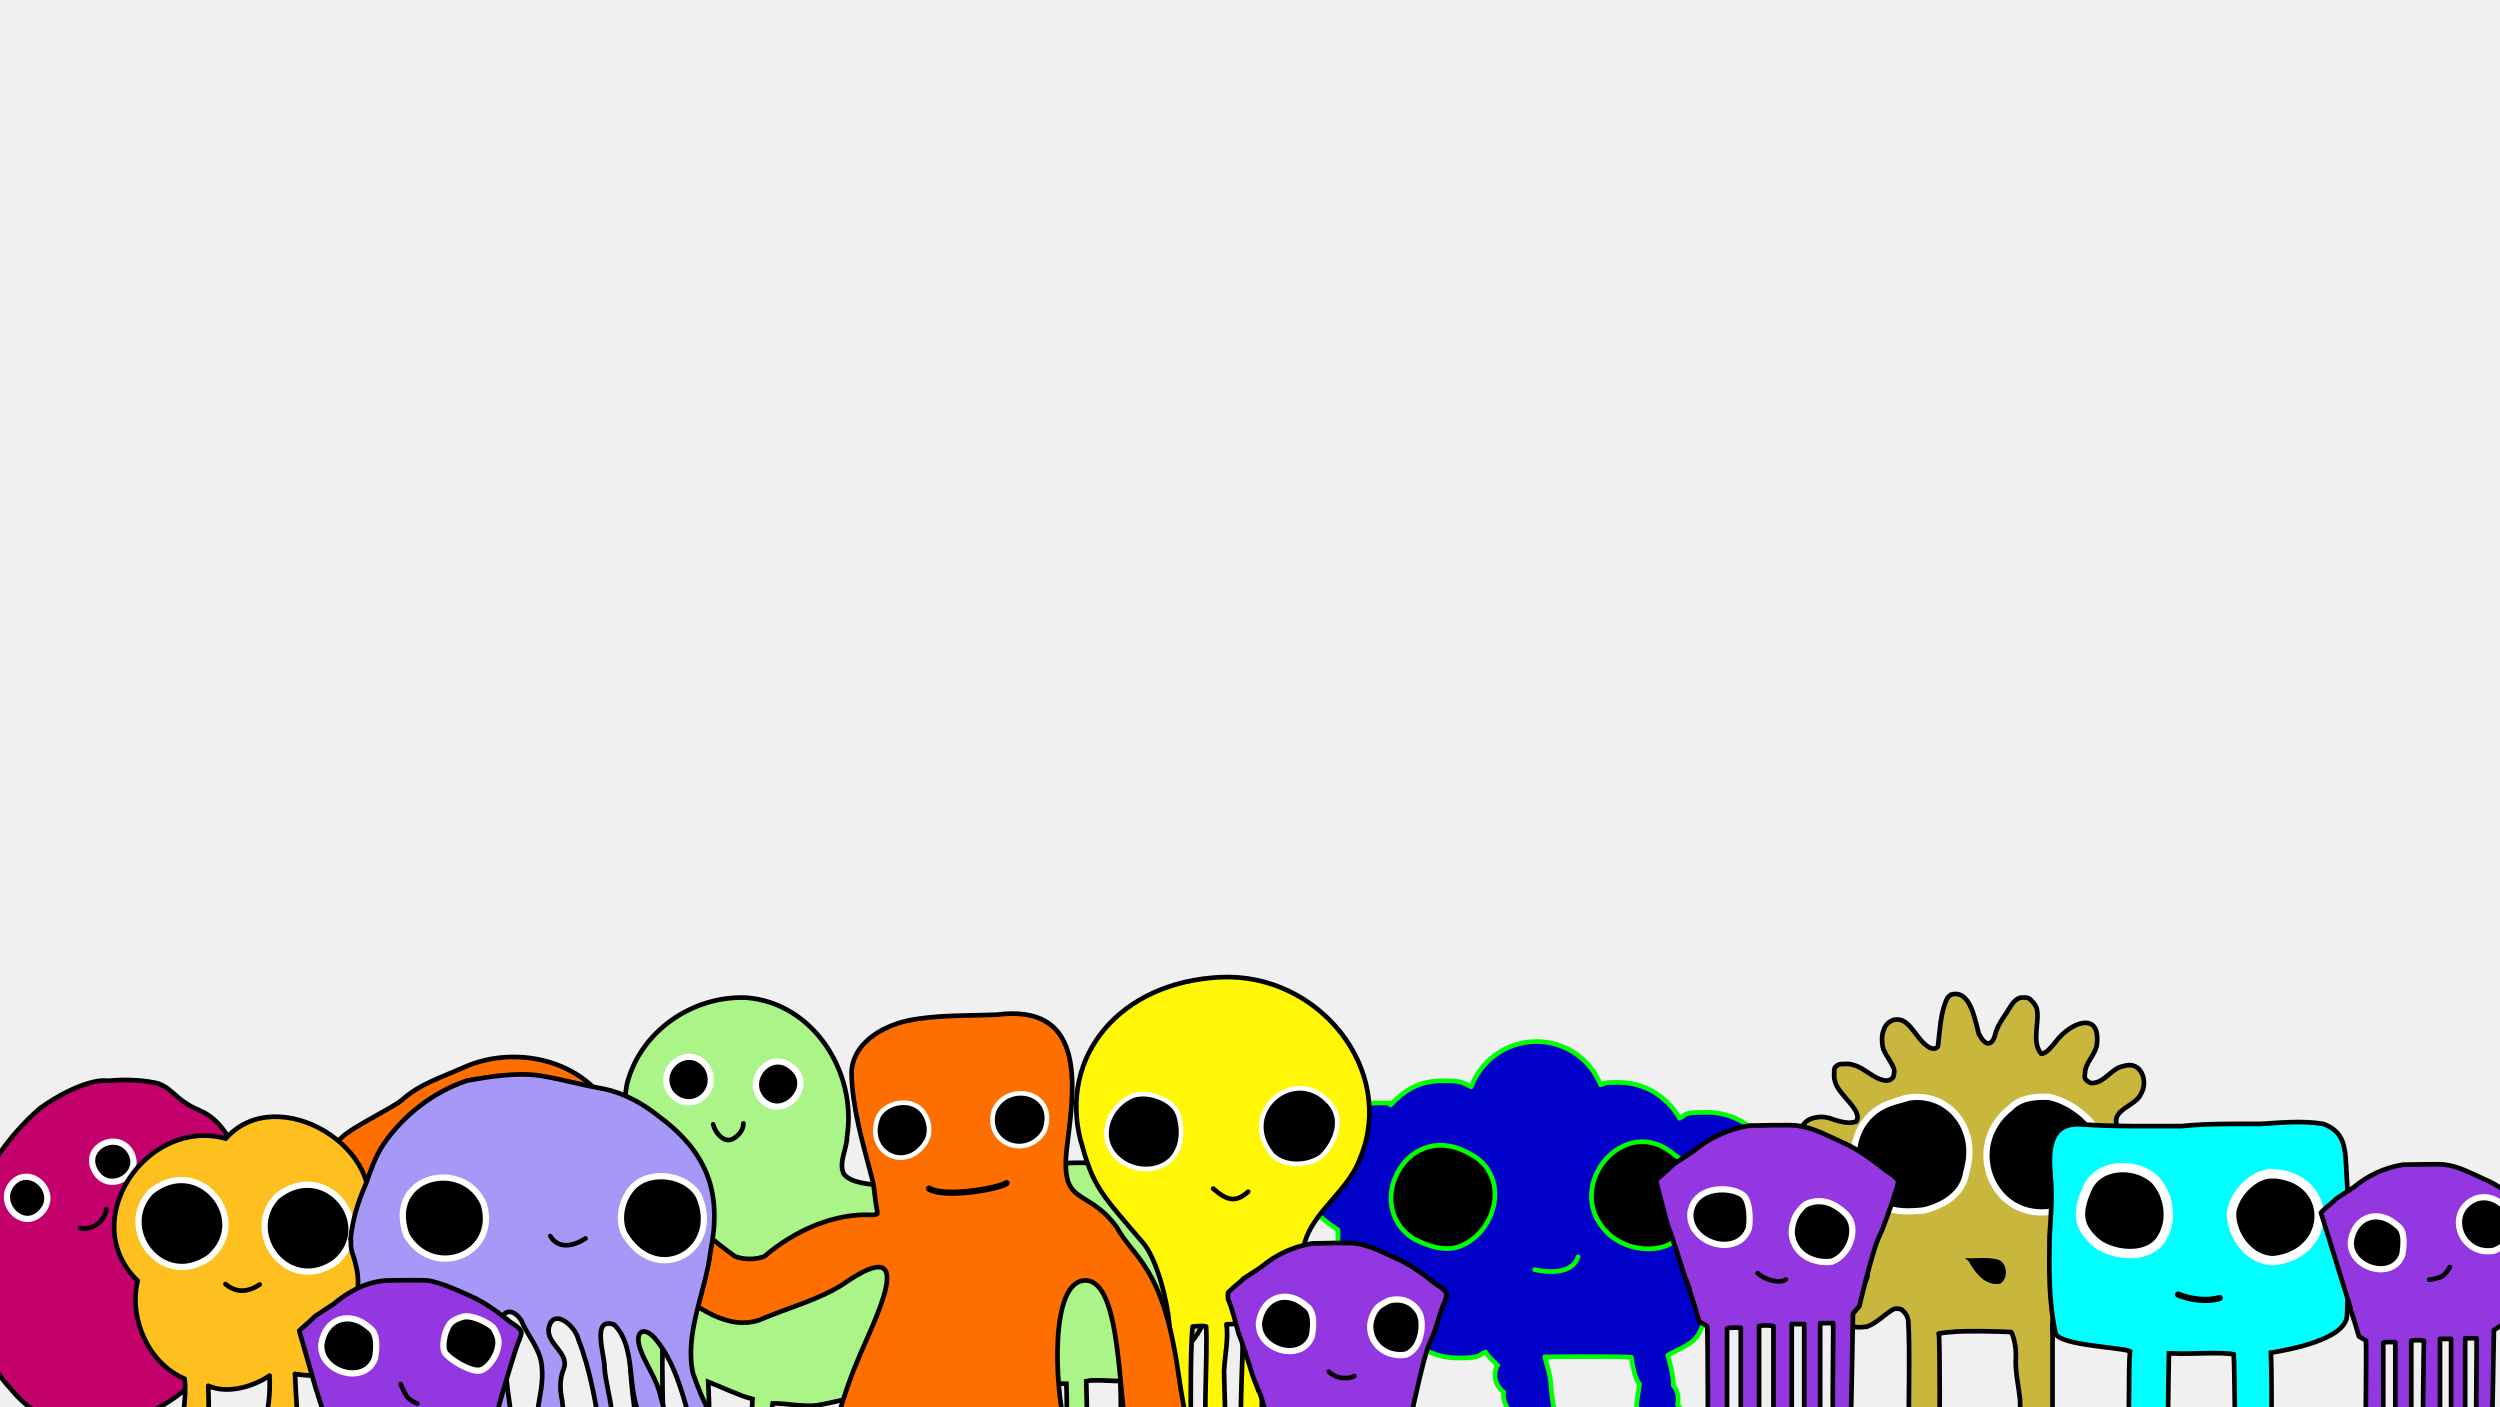
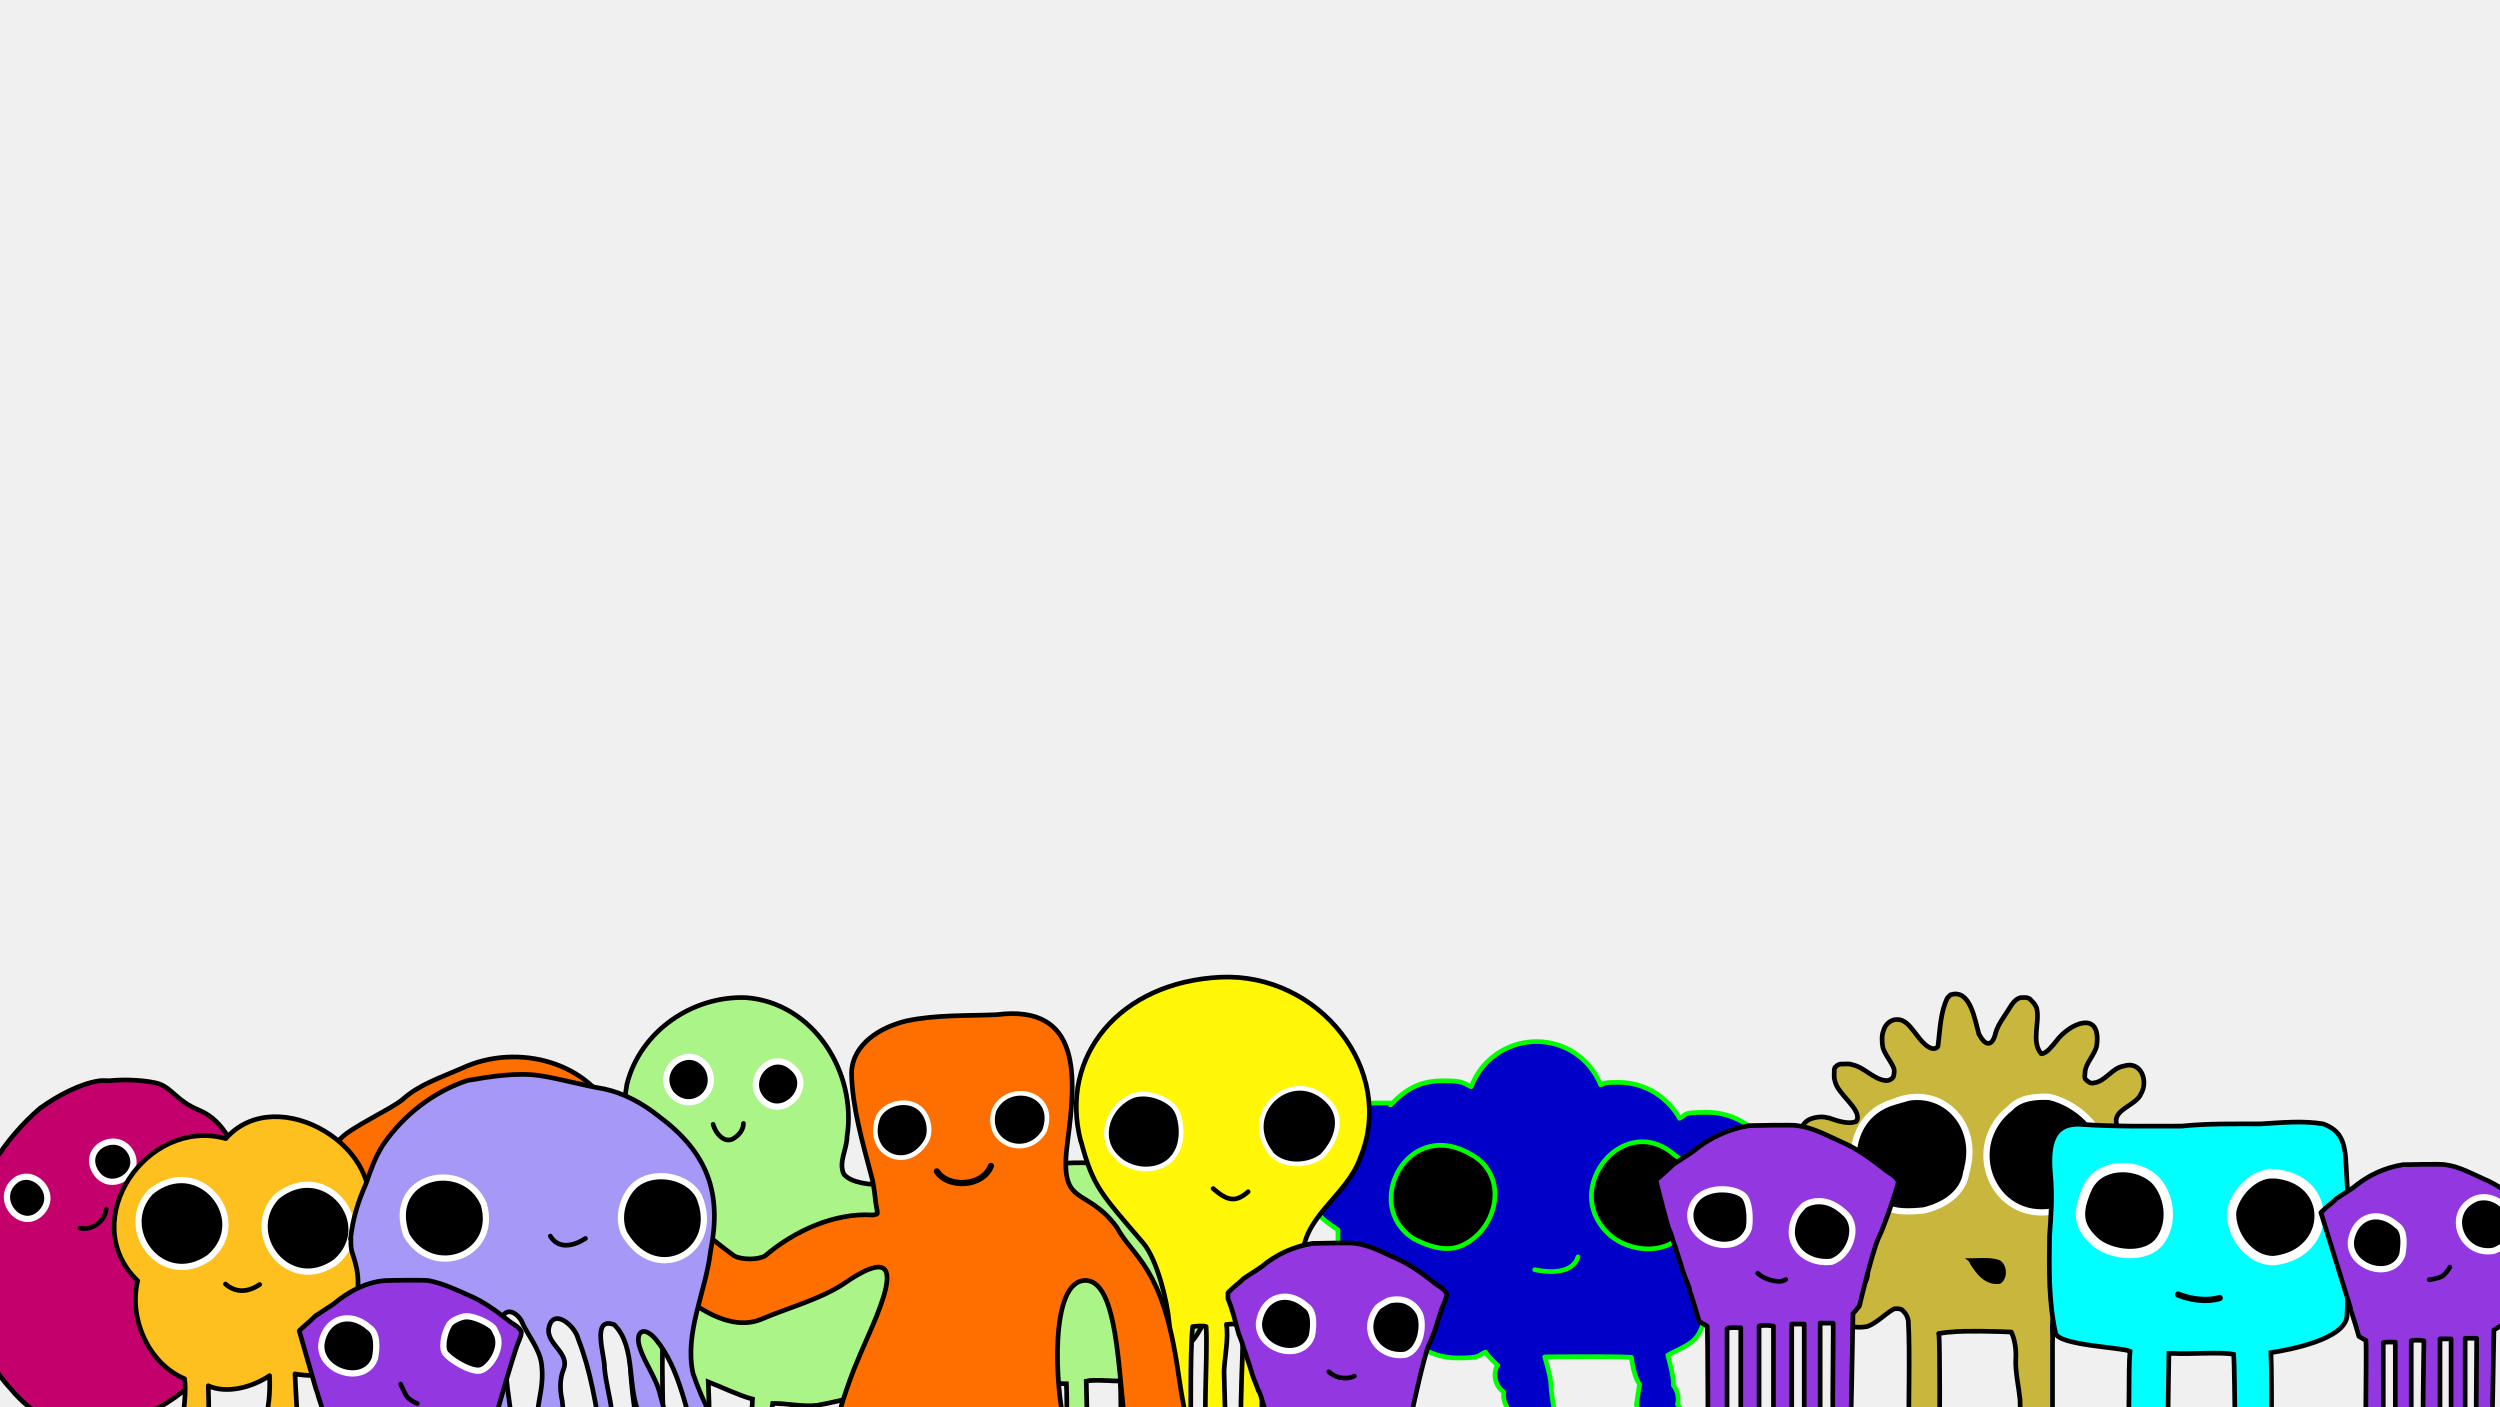
<svg xmlns="http://www.w3.org/2000/svg" id="Ebene_1" version="1.1" viewBox="0 0 1600 900">
  <defs>
    <style>
      .st0, .st1, .st2, .st3, .st4, .st5, .st6, .st7, .st8, .st9, .st10, .st11, .st12, .st13, .st14, .st15, .st16, .st17, .st18 {
        stroke-linecap: round;
      }

      .st0, .st1, .st2, .st3, .st4, .st5, .st6, .st10, .st19, .st11, .st12, .st13, .st14, .st15, .st16, .st18 {
        stroke-width: 3px;
      }

      .st0, .st1, .st2, .st3, .st4, .st5, .st9, .st10, .st11, .st12, .st13, .st14 {
        stroke-linejoin: round;
      }

      .st0, .st2, .st3, .st4, .st10, .st11, .st12, .st14, .st15, .st16, .st17, .st18 {
        stroke: #000;
      }

      .st0, .st5, .st15, .st17 {
        fill: none;
      }

      .st1 {
        fill: #0000c8;
      }

      .st1, .st5, .st13 {
        stroke: lime;
      }

      .st2 {
        fill: #ff6f00;
      }

      .st3 {
        fill: #fdc01e;
      }

      .st4 {
        fill: #a598f7;
      }

      .st6, .st7, .st8, .st9, .st19 {
        stroke: #fff;
      }

      .st6, .st7, .st8, .st19, .st15, .st16, .st17, .st18 {
        stroke-miterlimit: 10;
      }

      .st7 {
        stroke-width: 6px;
      }

      .st8, .st9, .st17 {
        stroke-width: 4px;
      }

      .st20 {
        fill: #fff;
      }

      .st10 {
        fill: #9337e1;
      }

      .st11 {
        fill: #c8b63d;
      }

      .st12 {
        fill: #fff706;
      }

      .st14 {
        fill: #c4006d;
      }

      .st21 {
        fill: #030;
      }

      .st21, .st22 {
        display: none;
      }

      .st16 {
        fill: #aaf488;
      }

      .st18 {
        fill: aqua;
      }
    </style>
  </defs>
  <rect class="st21" width="1600" height="900" />
  <g>
    <g>
      <path id="STROKE_5ff50c22-5db1-42e7-9562-6ec8203b32f7" class="st14" d="M63.7,691.7c-12.6,1.8-26.9,9.6-38,17.5-22.8,19.6-41.6,48-47.6,80.6-3.5,19.3-1.1,40.2,5.5,56.8,5.5,15.7,12.3,30.6,22.8,41.7,14.9,18.3,30.4,24.1,52.7,23.4,28.2,1.8,58.3-16.2,79.2-42.4,23.8-33.4,30.2-81,17.6-117.8-5.2-16.8-12.4-34.3-28.3-40.9s-17.6-15.3-28.2-17.6-23.7-2-29.4-1.3c0,0-4.7-.3-6.2,0h-.1Z" />
      <g>
        <path id="STROKE_8d44d0fe-2a00-480e-a684-97e3aa31ffee" class="st9" d="M83.6,737.3c-8.5-14.5-31.5-2.9-22.7,12.3s31,2,22.7-12.3Z" />
        <path id="STROKE_8d44d0fe-2a00-480e-a684-97e3aa31ffee1" class="st9" d="M8.1,757.1c-11.4,12.3,6.4,31.6,18.4,18.8s-7.1-30.9-18.4-18.8Z" />
      </g>
    </g>
    <path class="st0" d="M68,773.8c-.7,7.8-9.2,13.9-16.8,12.2" />
  </g>
  <g>
    <path class="st1" d="M958.4,873.6c-3.2,6-1.5,13.5,4,17.3-.7,4.8,1.2,9.7,4.8,12.8.5,2.5.4,6,1.4,8.1s5.5,5.8,5.5,5.8l-.7,4.4c-.5,1-.5,1.4-.6,3.2s0,3.6.6,5.3c-.7,1.6-1.2,2.7-1.4,4.9s.3,4,1,5.9c-.9,1.7-1-2.3-1.6,5.3s0,2,.2,3c5.5-.8,11-1.6,16.3-2.4,4.3-.7,7.5-1.3,10.8-1.6,0-1-.5-1.8-.8-2.7.9-1.7,1.4-3.3,1.6-5.3s.3-3.6-.6-5.3c.7-1.6,1.1-1.5,1.4-4.9s-.4-4.9-1.5-6.9c-.3-.8-1.5-2.2-1.5-2.2,2.9-5.5.6-11.6-2.7-16.4,0,0-1.8-9.8-2-15.6s-4-17.9-4-17.9c-.8,0,48-.5,55.5.3,0,0,1.4,12.6,5.2,17.1-.4,2.3-1.5,9.9-2,13.3h0c.6,2.1,1.1,5.2,1.9,6.8s4.8,6.1,4.8,6.1l-3.7,6.5c-.4,1-.4.6-.4,3s.6,5,1.9,6.8c-1,2-1.6,4.4-1.6,6.2s.4,3.6,1.2,5.4c-.8,1.6-1.2,3.8-1.2,5.4s0,3,.8,4.6c-.6,1.6-.8-2.8-.8,4.2,5,1.2,9.6,1.9,14.7,2.5,0,1.2.4,2,.6,3.2,3.2,0,6.8.5,10.6.7,1-2,1.6-4,1.6-6.2s0-3-.8-4.6c.6-1.6.8-2.6.8-4.6s0-3.6-1-5.4c.8-1.6,1.2-3,1.2-5.4s-.6-4.8-1.9-6.6c1-2,1.5-2.5,1.5-4.9s-3.4-5.6-3.4-5.6c4.6-5.3,4.3-13.4-.5-18.3,1.1-4.4,0-9-2.7-12.3.8-4-3.5-19.3-3.5-19.3,8-4.6,16.9-6.8,20.7-15.4,1-2,1.8-3.8,2.2-5.8,15.6-6.8,26.5-22.7,26.5-40.7s-.4-6.6-1.2-9.8l1-.6c4.2-2.4,7.8-4.8,10.8-7.6,6.4-5.8,10.2-13.6,10.2-30.5s-1.6-13.6-4.6-19.7h0l-.2-.2c-7.2-14.8-22.5-25.1-40.1-25.1s-12.4,1.4-17.8,3.8c-2.8-5.2-6.8-9.6-11.4-13.4-7.6-6-17.2-9.6-27.7-9.6s-7.8.6-11.4,1.6c-6.6-16.2-22.1-27.7-41.1-27.7s-35.5,12-41.7,28.9c-5.6-2.4-4.8-3.8-18-3.8s-21.5,4.2-29.3,11.2c-1.2,1-2,2-3,3h-9.8c-24.7,0-44.5,20.1-44.5,44.5s7.6,28.7,19.3,36.7v5.6c0,21.1,14.2,38.5,33.5,43.3,1.4,5.4,3.8,10.2,6.8,14.6,8,11.2,21.3,18.5,36.3,18.5s12.4-1.4,17.8-3.8c2,3.4,7.9,8.5,7.9,8.5l-.2-.2h0ZM856.1,787.7h0ZM890.5,706.7l-.4.4c-.6,0-.4,0,.4-.4Z" />
    <g id="Face">
      <path id="STROKE_c4ab084e-b298-4243-bf50-5929c1d94600" class="st13" d="M942.7,739.6c-41.3-26.1-71.6,31.7-38.1,53.1,9.4,5,21.7,9.2,31.9,4,21.9-10.4,29.1-43.5,6.2-57.2h0Z" />
      <path id="STROKE_8329b6f4-9c7a-4829-b578-0082285b7684" class="st13" d="M1072.2,739.6c-32.3-29.3-73.4,20.7-43.1,49.7,13.4,13,40.5,14.8,50.3-3.4,8.6-16.6,9.8-35.1-7-46.3h-.2Z" />
      <path id="STROKE_a606891e-5f5c-4ee5-8c9c-daa7b2003838" class="st5" d="M1009.9,804.4c-3.4,11-18.7,10.2-27.7,8.2" />
    </g>
  </g>
  <g id="Wesen">
    <g>
      <path id="STROKE_f1552795-9030-465b-adb7-0bbaa318eaf9" class="st16" d="M424,859.8c-.8,36,2.6,100.6,2.6,136.6,1.4,10.1-8.7,24.6-14.9,8.7-5.1-22.1-1.4-73.7-4.4-96.1-3.9-22.2-4.8-44.9-5-67.4-.6-19.9-2.2-39.6-1.6-59.7,0-29.4-4.4-58.9.5-87.9,8.5-34,42-56.9,76.4-55.5,43,3.3,71,47.9,64.5,88.9,0,8.1-5.7,16.5-2,24.1,9.2,11,45.2,5.7,59.2,4.5,44.6-4.5,97-23.2,138.9-1.7,40.1,17.1,51.4,78.2,20.7,108.6-.5,25.2,2.3,51.9,1.9,77.2-.5,7.9,4.2,80.8-12.1,68.1-6.1-13.4-1.2-57.1-2.5-71.4-.6-20.8,0-42.4-1.6-63.1-4.4,1.9-10.3,6.1-14,8.5-1.1,22.2-.3,45.5.3,67.9-.9,9.5,5.1,65.4-12,60-8.7-10.6-3-54.6-3-67.2,1.2-19.4,1.9-39.8,1.1-59-4.7,0-17.2-1.1-21.8,0,.3,13.8.5,29.7,1.6,43.7-.3,8.9,7.6,92.6-10.4,82.5-6.2-13.1-3.7-57.8-3.9-72,0-17.2.6-35.6,0-52.5-19.4-.8-41.3,3.6-60.8,4.7.9,26.9.9,82.4-.3,109.4-.6,4.2-1.2,11.8-6.8,11.3-3.3-.6-6.1-3.4-6.4-6.8-1.1-27.7,2-85,0-112.5h-11.8c-.5,12.7.8,27.7,1.4,40.6,0,14.1-1.1,56.1-1.1,70.3-2.8,16-15.1,7.3-14.3-4.7-.8-25.3,3-79.9,1.6-105.2-2.2,0-9.8-.8-12.4,0-1.7.5-4.8.9-6.4.9-1.1,12.3-1.4,26.4-1.6,39-.3,9.3,9,84.2-8.9,77.4-9.5-4-4.4-63.9-4.8-73.5.3-13.1-1.1-29.4-1.9-42.1-6.7.8-17.9,3.9-24.9,5-8.7,1.2-20.2-1.4-28.6-1.2-3.4,17.9,7.8,103.4-3.7,112.1-15.5,6.5-10.1-56.6-10.9-65,0-16.2.8-33.9,1.7-49.9-8.5-2.2-20-7.8-28.3-11,1.4,30.6,1.2,89.8-.3,120.5-.6,6.1-5.7,8.1-10.7,4.8-1.6.5-1.2-.9-1.9-3-4.4-33.9,1.1-96.8-.9-130.7-4.2-5.9-11.2-11.2-16.2-16.5l.3.3h.4Z" />
      <path id="STROKE_f94f754f-33a8-4f95-91ab-9ada959bf062" class="st15" d="M456.4,719.6c1.4,5.7,7.8,13.4,14,8.4,3-2,5.4-5.4,5.4-9" />
      <path id="STROKE_57f05e90-c9d5-44c1-918d-3a76c8b861cd" class="st8" d="M452.9,683.4c-11.3-17.2-34.8.5-23.5,16.5,12.1,13.8,32-.5,23.5-16.5Z" />
      <path id="STROKE_c7d88b34-83bd-4965-8ee8-665416f27cd6" class="st8" d="M507.4,683.4c-14-12.9-31.9,7.8-19.4,20.8,13.4,13.1,33.6-8.7,19.4-20.8Z" />
    </g>
  </g>
  <g id="Wesen1">
    <path id="STROKE_72cc54be-af4a-4b7b-827c-fbc532cb380b" class="st11" d="M1240.9,853.7c.6,2.9.8,70.4,0,72.9,0,4.2-1.5,7.9-4.8,10-1.5.8-5.6,1.5-7.1.4-5.6-2.7-7.5-10.2-7.3-15.8-.4-20.1.8-56.5-.4-76-.4-2.5-1.7-4.8-3.5-6.4,0,0-.4,0-.4-.4l-.6-.4c-1.2-.4-3.9-.8-5.2,0-5.6,3.3-10.4,8.7-16.6,11-2.7.4-7.7,1-10.2-.6-.4,0-.8-.4-1-.8-2.5-2.1-2.3-7.9-1-10.8.4-2.3,4.2-6.4,5.2-8.5,2.9-3.7,10-11,6-15.6-5.4-2.5-13.1,1-18.5,2.5-4.2,1-9.8,2.1-14.1.8-1,0-1.9-1-2.7-1.9-.6-.4-1.5-2.5-1.9-3.3,0-2.7,0-5.8,1.9-7.9,2.3-6.4,27.6-17.4,19.3-24.3,0,0-.4,0-.6-.4-8.7-5-34.7,5-30.5-12.5,5.4-12,20.6-6.2,28.9-13.1,9.3-10.2-12.9-12.7-17.6-18.3-5.6-4.6-8.1-12.9-1-17.4,3.3-1.9,8.9-2.7,12.5-1.5.4,0,1,0,1.7.4,4.4,1.5,11.4,3.9,16,2.1h.4s0-.4.6-.8c3.1-7.5-12.5-16.6-14.1-25.5-.6-1.5-.4-3.7-.4-5.2s0-3.3,1-3.7c1-1.2,2.5-1.9,4.4-1.7,1.7,0,4.4-.4,6,.4,7.9,1.5,13.7,9.5,21.8,10.2,1.9,0,3.5-.8,4.6-2.3.6-1.7,1-4.6,0-6.4-1.2-2.7-3.1-5.2-4.6-7.9-.8-1.7-1.7-2.9-2.1-4.8-.6-3.1-.8-7.7.4-10.4.8-3.9,4.8-7.7,9.1-7.3,8.7,0,13.1,15.6,21.8,18.5.8,0,2.1.4,2.9-.4.8,0,1.2-1,1.2-1.9,1.2-9.5,1.5-21.4,6-30.1l1.9-1.9c12.7-4.2,15.6,16.2,18.1,24.7,0,.4,0,.6.4.8,3.9,7.7,8.5,7.5,10.4-1.2,1.7-6,6.9-12.2,10.2-17.9,1.7-2.3,2.9-3.7,5.6-4.6,1.5,0,3.9-.4,5.2.4.4,0,.8.4,1,.6,0,0,.4,0,.4.4,1.9,1.7,3.1,3.3,3.9,5.4,2.1,9.1-3.7,21.4,2.9,29.1,3.5,0,7.3-5.4,9.3-7.7,8.7-12,29.3-20.8,26.2,2.5-1.2,6-7.3,11.2-7.5,17.4,0,1.7-.6,2.9.4,4.2,1.2,1.2,3.1,2.9,5,2.3,7.7-.8,11.6-9.5,19.3-10.8,11-3.7,16,9.3,11.2,17.6-3.1,7.9-18.7,10-15.6,19.9,1.5,3.7,6.4,5.2,10.2,5,3.1-.6,7.3-.8,10.4-1.9,2.7-.4,6.2-1.2,8.7,0,3.1,1.2,5,4.6,4.6,7.9.8,10.2-12.5,11.8-19.7,14.3-5,1.5-10.4,8.9-4.4,12.5,7.9,6.2,20.3,1.7,26.8,9.3,2.1,3.1,2.1,8.5-.8,11.4-7.5,6.4-19.5,1.7-28.2,3.7-1.7,0-4.6,3.5-5.4,4.8,0,11.8,17.2,13.9,22.6,22.4.8,9.1-3.5,13.7-12.7,11.4-.6,0-3.3-.8-3.7-1-3.1-.8-8.1-2.7-11.2-3.7-23-4.2-4.2,17.2,0,25.9.8,2.3.6,5.8.6,8.3s-2.1,3.1-2.9,3.9c0,0-.6,0-.8.4-3.1,0-8.5-.8-11.4-2.7-3.5-1.2-6.9-4.4-9.3-6.9-2.9-2.7-6.2-8.7-10.8-6.4-5.8,3.7-3.1,14.7-3.7,20.6v66c0,3.9-1,7.1-3.5,9.5l-.6.6c-2.3,1.5-5.4,2.1-7.9,1-.6,0-1.2-.4-1.5-.6-9.5-7.1-6.6-28.9-7.3-39.9-.8-8.1-3.1-17.6-2.7-25.9.4-5.4-.6-12.7-2.9-17.2-8.5-.4-29.9-1-38.2,0-2.9,0-8.3,1-8.3,1h.4v-.2l-.2.4h0Z" />
    <path id="STROKE_316d4fec-0d6a-4ee4-90fc-03d0b3faf70f" d="M1260.4,808.1c4.4,7.3,10.2,14.9,19.7,13.5,5-3.1,4.8-11.6,0-14.9-6.2-2.7-16-1-22.6-1.5,0,0,2.3,1.7,3.1,2.7h0l-.2.2Z" />
    <path id="STROKE_0410ac66-0648-43b5-8baa-836226ac1cf2" class="st9" d="M1214.3,704.3c28.2-10,52.1,14.5,44.8,43.2,0,.6,0,1.5-.6,2.3-1.7,14.1-14.7,22-27.4,24.9-8.5.8-18.7,1.5-26.2-3.1-12.5-6.2-19.1-24.5-18.5-34s5.6-26.8,26.2-32.6,1.7-.6,1.7-.6h0Z" />
    <path id="STROKE_d1fa847f-232b-4055-b82d-4da4aac0eb80" class="st9" d="M1286.6,709.1c-30.7,23.9-11.8,73.1,27.4,66.2,12.5-1.9,22.6-11.4,27.8-22.4,5.6-11.6,3.9-27.8-5.8-37-6.4-6.6-15.6-12-24.5-13.9-8.5-.4-18.7.4-24.9,7.1h0Z" />
    <g>
      <path id="STROKE_e386c48b-9a7b-47b9-b6f7-951242b4e1b1" class="st18" d="M1391.5,866.2c9,.6,30.8-1.1,38.1.6.6,7.8,1.4,100.8,1.7,109.5l22.1.2c.3-18.2.8-92.9,0-110.8,10.9-1.7,48.1-8.4,48.7-23.8.6-12.6.8-26.3.8-38.9.8-19-.3-38.3-1.4-57.4-.6-15.4-3.6-22.1-14.6-26.3-13.2-2.2-27.1-.8-40.3,0-16.8,0-33.9-.3-50.4,1.4-21.3,0-42.9.4-64.1-1.1s-21.1,17.5-19.6,34.4c1.1,12.3,0,25.2-.8,37.5-.3,20.4-.6,42,3.9,61.8,2.2,7.8,42.5,9,47.6,11.5-.6,7-.6,16.5-.6,24.1,0,12.9-1.2,84.9-1.2,84.9l25.3.8s1.1-98.6,1.4-108.4h3.4Z" />
      <path id="STROKE_9b207411-db7d-4e67-80ba-275c20c465df" class="st7" d="M1378.1,754c-11.8-10-35-9.8-42.3,6.7s-5,24.6,4.5,33.6,33.9,12.6,42.8-1.1c9-13.7,3.5-32-5-39.2Z" />
      <path id="STROKE_f9f28f23-493b-4293-bfee-74ea4d67b20f" class="st7" d="M1454.5,751.2c-12.3-.3-24.3,12.6-26.3,24.3-.8,14.8,11.5,31.6,27.1,31.3,38.3-4.2,39.2-53.4-.8-55.7h0Z" />
      <path id="STROKE_4d2051d1-299d-4e24-b5f2-268e7dd12528" class="st17" d="M1420.6,830.7c-8.1,2.5-18.5,1.1-26.6-2.2" />
    </g>
  </g>
  <g id="Info">
    <path id="K" class="st12" d="M691.7,730.4c-14.1-54.3,24.7-101.9,89.5-105,63.1-2.9,112.6,59.6,89.4,115.5-8.6,25-39.3,38.7-36.7,67.2v20.4c.7,17.6-2.8,35-2.8,52.6s2.5,48.2-2,57.8c-2,4.1-6,4.1-8.1,0-4.1-8.6-2.5-46.2-2.8-56v-32.9s-4.8-.7-5.8-.7h-4.8s1.2,31.7,0,47.8c0,7,0,47.4-7.9,45.5-10.3-4.8-2.8-82.5-4.5-95-2.5-.7-7.9,0-10.3,0,1.5,9.3-1.2,20.9-1.5,30.2,0,10.3,2,45.5,0,55.6-2.1,12-8,12.9-10.3.7-3.8-18.9,0-65.9-1.2-85.1-1.2-.7-7-.2-8.6,0-2,18.9-.7,63.3-1.5,82.2-1.5,11.8-10.2,12.2-12.3,0-1.5-19.7.4-64.6-1.2-84.2-1.2-14.6-7.9-41.1-16.6-51.4-27-31.6-32.2-36-39.9-65.3h-.2,0Z" />
    <path id="M" class="st15" d="M798.8,762.7c-7.9,7-13.2,6-22.4-2" />
    <path id="A" class="st19" d="M752.2,709.6c-4.1-6-16.6-11.4-26.4-8.6-16.3,5.8-24.2,27-11.1,39.6,10.3,10.6,31,10.6,38.2-3.3,4.8-8.1,3.3-22.1-.7-27.7h0Z" />
    <path id="A1" class="st19" d="M813.2,738c7.9,9.1,23.7,8.6,32.7,2,8.6-8.6,14.6-23.1,5.3-34-22.1-25.2-58.4,4.8-38,31.7v.2h0Z" />
  </g>
  <g>
    <path id="STROKE_fd284d13-50bc-42fc-8bbe-fb9fb5744b331" class="st10" d="M1504.4,837.4c-1.1-3.6-19-61.3-19-61.3.4-.6.9-1.1,1.1-1.1l.6-.6c0-.2.4-.4.4-.4,2.1-2.1,5.8-4.7,7.7-6.8,3.4-2.4,7.7-4.9,11.1-7.3,9.2-7.7,19.9-12.6,31.6-14.5,2.4,0,24.6-.6,26.9,0,9,1.1,17.3,5.8,25.4,9.4,8.1,3.4,16,9.2,23.1,14.7,2.6,2.4,6.8,3.8,8.3,7.3,0,1.9-.9,3.8-1.5,5.6-3,6.2-18.4,65.4-18.4,65.4l-5.6,3.4s-1.3,79.9-1.9,84.6c.4,1.1-1.1,2.8-1.9,3.2s-.6.4-.9.4c-.9,0-2.8.6-3.6.4s-.6,0-.9-.4l-.4-.4c-3-.4-1.1-80.2-1.5-82.5h-7.3v78.9c-.4,1.1-1.1,1.9-2.1,2.8s-.6.6-.9.6c-.9.4-2.8.4-4.1.4-1.5-1.1-2.1-3.4-1.9-5.1v-77.2h-7.1v80.4c0,1.5-.9,2.1-1.5,2.4-1.5.6-4.3,1.9-6.4,1.3s-2.1-3.2-2.4-4.5c-1.3-9.6,0-78.4,0-78.4-1.9-.4-6.2-.6-8.1,0v79.5c0,.4,0,.6-.4,1.3s0,.4-.4.9c-1.3,1.3-4.5,2.1-6.4,1.3s-1.7-1.1-1.9-1.5-.6-1.7-1.1-2.6v-78c-1.5,0-6.4-.4-7.7.4v78.9c0,.6,0,.9-.4,1.5s-.4.6-.4.9,0,.4-.4.4-.9,0-1.1.4c-1.3.6-3.6.6-5.6,0s-3.4-.9-3.6-.9.9-77.2.4-82.7l-4.5-2.6s-4.3-15.2-5.6-17.5h0v-.2l.3-.2h0Z" />
    <path id="STROKE_a86008a8-9918-471c-95f9-648a296448a41" class="st0" d="M1554.7,819c1.3,0,6.2-1.1,8.1-2.1s4.7-4.9,5.1-6" />
    <path id="STROKE_585e831d-3539-4d43-ba70-2e4e5c4b74981" class="st9" d="M1585,766.9c-20.7,8.1-10.5,37.4,11.1,33.6,24.6-9.6,7.5-39.1-11.1-33.6Z" />
    <path id="STROKE_7819c8f3-7a07-4eb6-bb83-ff6bafd390ce1" class="st9" d="M1534.1,784.2c-11.8-10.7-26.9-6-29.5,9.8-1.9,17.3,26.7,26.3,32.9,9,.9-5.6,2.1-15.4-3.4-18.8h0Z" />
  </g>
  <g>
    <path id="STROKE_fd284d13-50bc-42fc-8bbe-fb9fb5744b332" class="st10" d="M1081.4,825.2c-1.2-4.1-3.4-8.3-4.6-12.6-1-3.6-2.4-7.8-3.6-11.4-.5-1.2-.7-3.4-1.5-4.4-1.2-3.9-2.4-8-4.1-11.7-2.4-8.3-7.8-29.7-7.8-29.7.5-.7,9-7.8,11.2-10.2,3.9-2.7,8.8-5.6,12.6-8.3,10.5-8.8,22.6-14.3,36-16.5,2.7,0,28-.7,30.6,0,10.2,1.2,19.7,6.6,28.9,10.7,9.2,3.9,18.2,10.5,26.3,16.8,2.9,2.7,7.8,4.4,9.5,8.3,0,2.2-6.6,21.6-9.5,28.7-.7,2.2-2.2,5.3-3.2,7.5-4.4,10.2-12.2,43.5-12.2,43.5l-4.1,4.9s-1.5,89.6-2.2,94.9c.5,1.2-1.2,2.9-2.2,3.6,0,0-.5,0-1,.5-1,.5-2.9.5-4.1.5,0,0-1,0-1-.5l-.5-.5c-3.4-.5-1.2-89.8-1.7-92.5h-8.3v88.4c-.5,1.2-1.2,2.2-2.4,3.2,0,0-.5,0-1,.7-1.2.7-3.2.5-4.6.5-1.7-1.2-2.4-3.9-2.2-5.8v-86.4h-8v90.1c0,1.7,0,1.5-1.7,2.7-1.9,1.7-4.9,1.5-7.3,1.5-1.5-1-1.7-3.4-2.7-5.1v-87.9c-2.2-.5-7.1-.7-9.2,0v89.1c0,.5,0,1-.5,1.5,0,.5,0,.7-.5,1-.7,1.9-5.6,3.2-7.3,1.5-.7,0-1.7-1.2-2.2-1.7-.5-1-.7-1.9-1.2-2.9v-87.4c-1.7,0-7.3-.5-8.8.5v88.4c0,.7,0,1.2-.5,1.7,0,.5-.5.7-.5,1l-.5.5c-.5,0,0,0-1.2.5-1.7,0-4.6,1.5-6.3,0-.5,0-.7-.5-1-.5s-1.5-1.9-1.7-2.2c0-.5-1.2-1.7-.5-1.9,0-7.3,0-82.8-.5-89.1l-5.1-2.9s-4.9-17.3-6.3-19.9h0v-.2l.2-.5h0Z" />
    <path id="STROKE_a86008a8-9918-471c-95f9-648a296448a42" class="st0" d="M1124.9,814.8c2.2,2.2,5.8,3.9,8.8,4.6,2.9.5,5.8,1.5,9.2-.5" />
    <path id="STROKE_585e831d-3539-4d43-ba70-2e4e5c4b74982" class="st9" d="M1152.4,773.9c-4.4,4.1-7.1,13.4-4.9,19.5,0,.5,0,1,.5,1.5,3.6,9.7,14.6,13.9,24.3,12.6,11.7-4.1,17.8-21.9,9.2-30.4-8.5-8.5-16.3-9.2-21.9-7.8-5.6,1.5-5.8,3.2-7.3,4.6h.1Z" />
    <path id="STROKE_7819c8f3-7a07-4eb6-bb83-ff6bafd390ce2" class="st9" d="M1081.9,775.9c-2.2,19.7,30.4,29.9,37.4,10.2,1-6.3.5-17.3-3.4-20.9-6.6-6.1-31.1-7.3-34,10.7h0Z" />
  </g>
  <g>
    <path id="STROKE_fd284d13-50bc-42fc-8bbe-fb9fb5744b334" class="st10" d="M805.4,890.2c-1.1-3.7-3.1-7.5-4.2-11.4-.9-3.3-2.2-7-3.3-10.3-.4-1.1-.7-3.1-1.3-3.9-1.1-3.5-2.2-7.2-3.7-10.5-2.2-7.5-3.9-15.6-7-22.8v-3.9c.4-.7.9-1.1,1.1-1.1l.7-.7c0-.2.4-.4.4-.4,2.2-2.2,5.9-4.8,7.9-7,3.5-2.4,7.9-5,11.4-7.5,9.4-7.9,20.4-12.9,32.5-14.9,2.4,0,25.2-.7,27.6,0,9.2,1.1,17.8,5.9,26.1,9.6,8.3,3.5,16.4,9.4,23.7,15.1,2.6,2.4,7,3.9,8.6,7.5,0,2-.9,3.9-1.5,5.7-3.1,6.4-4.4,13.8-7,20.2-.7,2-2,4.8-2.9,6.8-3.4,7.9-10.6,41.9-10.6,41.9l-4.1,1.7s-1.3,73.4-2,78.2c.4,1.1-1.1,2.6-2,3.3,0,0-.4,0-.9.4-.9.4-2.6.4-3.7.4,0,0-.9,0-.9-.4l-.4-.4c-3.1-.4-1.1-73.6-1.5-76.1h-7.5v72.3c-.4,1.1-1.1,2-2.2,2.9,0,0-.4,0-.9.7-1.1.7-2.9.4-4.2.4-1.5-1.1-2.2-3.5-2-5.3v-70.6h-7.2v73.9c0,1.5,0,1.3-1.5,2.4-1.8,1.5-4.4,1.3-6.6,1.3-1.3-.9-1.5-3.1-2.4-4.6v-71.9c-2-.4-6.4-.7-8.3,0v73c0,.4,0,.9-.4,1.3,0,.4,0,.7-.4.9-.7,1.8-5,2.9-6.6,1.3-.7,0-1.5-1.1-2-1.5-.4-.9-.7-1.8-1.1-2.6v-71.4c-1.5,0-6.6-.4-7.9.4v72.3c0,.7,0,1.1-.4,1.5,0,.4-.4.7-.4.9l-.4.4c-.4,0,0,0-1.1.4-1.5,0-4.2,1.3-5.7,0-.4,0-.7-.4-.9-.4s-1.3-1.8-1.5-2c0-.4-1.1-1.5-.4-1.8,0-6.6,0-67.3-.4-73l-4.6-2.6s-4.4-15.6-5.7-18h0v-.2h-.3,0Z" />
    <path id="STROKE_a86008a8-9918-471c-95f9-648a296448a44" class="st0" d="M850.4,877.9c1.5,1.5,4.8,3.3,6.8,3.7s6.1.9,9.6-.9" />
    <path id="STROKE_585e831d-3539-4d43-ba70-2e4e5c4b74984" class="st9" d="M881.7,836.7h0c-11.8,14.5,0,33.1,18,30.3,10.5-3.7,12.1-21.3,8.3-27.4-7-11.4-19.3-7.2-19.3-7.2,0,0-5.5,2.6-7,4.4h0Z" />
    <path id="STROKE_7819c8f3-7a07-4eb6-bb83-ff6bafd390ce4" class="st9" d="M836.1,835.8c-12.1-11-27.6-6.1-30.3,10.1-2,17.8,27.4,27,33.8,9.2,1.1-5.7,2-15.8-3.5-19.3h0Z" />
  </g>
  <g>
    <g id="New_Layer_21">
      <path id="STROKE_efa9bafb-3683-4f0b-a30c-3de88a8ebcaa" class="st2" d="M535.9,910.1c-11.7,35.5,3.3,121.6,3.3,121.6,0,0,3.7,72.7,1.4,92.2,9.8-16,26.2-71.7,23.9-95.5-2.3-28.9,4.2-44.2,13.5-76.6,11.3,37.8,13.6,87.4,13.6,87.4,0,0,5.3,64.8,13.1,87l6.6-62.7s4.2-100.8,4.2-103.5l20.2,60.5,21.6,110.8-4.3-109.4-3.7-64.1,22.9,86.1s19,57.1,15.4,80.5c4.7-26.1,4.8-67.1.9-94.1-3.5-13.7-7.1-118.7-7.1-118.7-5.9-22.6-10.1-92.1,13.3-92.1s20.7,76.4,26.9,97.5c13.7,46,37.4,138.5,75.3,162.3,10.9,6.6,91.7,18.7,105.7,20.3,14,1.6,28.9,2,30.8-9.3,1.2-6.6-3.9-14-7.8-15.6-11.3-3.9-41.3-4.3-55-6.3s-34.3-10.5-55-13.7c-25-20.3-51.9-108.4-61.6-176.7-9.8-68.3-28.5-72.5-39.4-92.8-20.3-27.3-37.4-10.9-31.2-55.8,5.1-39,9.4-87-45.6-80-19.1.8-38.6,0-57.3,3.9-16.8,3.9-35.1,14.8-35.5,33.5.4,21.8,7,44.1,12.5,65.1,2.3,7.4,2.3,15.6,3.9,23,.4,2.7,0,2-2.7,2.7-25-1.6-50.7,10.5-69,26.1-4.3,2.7-15.2,2.7-19.9,0-8.2-5.9-69.4-51.9-75.7-86.6-15.2-37.8-63.2-49.9-98.3-33.5-14,6.2-27.3,10.3-38.2,20.1-7.4,6.2-32.5,17.5-39.5,24.9-23.8,20.7-12.8,38.3,12.6,30.9,32-12.5,74.2-48.9,112-45.8,26.5,4.3,29.6,44.9,41.7,58.5,12.1,13.7,63.6,87.8,102.6,72.2,17.2-7.4,37.1-12.5,52.7-22.6,51.5-35.9,17.9,26.9,9.4,48.4-7.4,16.8-13.7,39.8-13.7,39.8h.8-.3Z" />
    </g>
    <path id="STROKE_0e1884c4-3386-468a-9623-164377cd5c16" class="st6" d="M592.8,730.5c3.9-7,1.2-17.9-5.5-22.2-7.8-5.1-20.3-2.3-25,5.9-9.8,22.6,17.2,37.8,30.4,16.4h0Z" />
    <path id="STROKE_7f70717c-76e1-4d64-b2c0-ab83968c73ee" class="st6" d="M668.5,723.7c9-25-23.8-32.4-32.4-12.9-6.2,21.5,21.5,31.6,32.4,12.9Z" />
-     <path class="st17" d="M594.6,760.7c10.1,6.2,44.7,0,49.6-3.5" />
+     <path class="st17" d="M599.6,749.7c7,10.8,29.3,10.1,34.6-3.5" />
    <g>
      <g id="Pen">
        <path id="STROKE_9ab8ce2b-e6b5-47b3-be58-a1990f77dbed" class="st3" d="M237.5,783c41.5,38.4,5.8,106.2-48.7,96.3,1.9,47,10.6,108.9-14,100.3-7.9-9.9-4.6-33.8-5.1-46.5-3.3-19.2,4-28.7,2.8-52.7-10.5,7.2-27.2,12-39.2,6.5.8,28.4.8,56.4-5,84.8,0,7.2-9.1,8.8-11.3.9-3.4-19-.9-28.5-1.5-47.9,0-12.3,4.4-29.8,2.6-42.3-23.1-9.8-35.8-38.6-30-62.7-39.6-38.2,5.8-105,56.4-91,32.9-37.5,106.2,7.2,89.1,52.8l3.8,1.4h0Z" />
      </g>
      <path id="STROKE_258c9859-67f1-43a8-9462-32ddfdd3de1c" class="st9" d="M96.3,762.9c30.8-25.2,65.6,17.6,37.9,41.8-30.3,21.4-60-18-37.9-41.8Z" />
      <path id="STROKE_258c9859-67f1-43a8-9462-32ddfdd3de1c1" class="st9" d="M177,765.9c30.8-25.2,65.6,17.6,37.9,41.8-30.3,21.4-60-18-37.9-41.8Z" />
      <path id="STROKE_3299031d-4c62-4f85-94d0-447bd115ea62" class="st0" d="M166.2,822.1c-7.2,4.8-14.9,5.7-21.9-.3" />
    </g>
  </g>
  <g class="st22">
    <path class="st20" d="M252.9,504.5v-14.2l71.8-96.1,2.7,3.1h-69.8v-18.7h91.3v14l-71.5,96.3-2.9-3.1h76.3v18.7h-97.9Z" />
    <path class="st20" d="M405.9,506.2c-6.7,0-12.6-1.6-17.6-4.7s-8.8-7.5-11.5-13.1-4-12.4-4-20.2v-58.3h18.5v53.3c0,5.5.9,10.3,2.6,14.3s4.3,7.1,7.6,9.3c3.3,2.2,7.3,3.2,12,3.2s6.7-.6,9.5-1.7c2.9-1.1,5.4-2.7,7.5-4.8,2.1-2,3.7-4.5,5-7.4,1.2-2.9,1.8-6,1.8-9.4v-56.9h18.5v94.5h-18.5v-19.8l3.2-2.2c-1.4,4.4-3.9,8.5-7.3,12.1s-7.5,6.5-12.1,8.5c-4.7,2.1-9.7,3.2-15.1,3.2h-.1Z" />
    <path class="st20" d="M481.3,504.5v-94.5h18.7v20.2l-3.4,2.2c1-3.1,2.5-6.1,4.6-9s4.7-5.4,7.7-7.6c3.1-2.2,6.4-4,9.9-5.3s7.2-2,10.9-2c5.4,0,10.1.9,14.2,2.7,4.1,1.8,7.4,4.5,10.1,8.1,2.6,3.6,4.6,8.1,5.8,13.5l-2.9-.7,1.3-3.1c1.3-2.8,3.1-5.4,5.5-7.8,2.3-2.5,5-4.6,8-6.6,3-1.9,6.2-3.4,9.5-4.5,3.4-1.1,6.7-1.6,9.9-1.6,7.1,0,12.9,1.4,17.6,4.3,4.6,2.9,8.1,7.3,10.4,13.1,2.3,5.9,3.5,13.2,3.5,22v56.7h-18.7v-55.6c0-5.4-.7-9.8-2.1-13.2-1.4-3.4-3.5-6-6.2-7.6-2.8-1.7-6.3-2.5-10.6-2.5s-6.5.6-9.4,1.7-5.5,2.7-7.6,4.8c-2.2,2-3.8,4.4-5,7.1s-1.8,5.7-1.8,8.9v56.5h-18.7v-56c0-4.9-.7-9.1-2.2-12.5-1.4-3.4-3.5-6-6.3-7.8s-6.1-2.7-10.1-2.7-6.5.6-9.4,1.7c-2.9,1.1-5.4,2.7-7.6,4.7s-3.8,4.3-5,7-1.8,5.6-1.8,8.7v56.9h-18.7v-.2h-.1Z" />
    <path class="st20" d="M680.6,506.2c-6.7,0-12.6-1.6-17.5-4.7-5-3.1-8.8-7.5-11.5-13.1s-4-12.4-4-20.2v-58.3h18.5v53.3c0,5.5.9,10.3,2.6,14.3,1.7,4,4.3,7.1,7.6,9.3,3.3,2.2,7.3,3.2,12,3.2s6.7-.6,9.5-1.7c2.9-1.1,5.4-2.7,7.5-4.8,2.1-2,3.7-4.5,4.9-7.4s1.8-6,1.8-9.4v-56.9h18.5v94.5h-18.5v-19.8l3.2-2.2c-1.4,4.4-3.9,8.5-7.3,12.1-3.4,3.6-7.5,6.5-12.1,8.5-4.7,2.1-9.7,3.2-15.1,3.2h-.1Z" />
    <path class="st20" d="M748.4,428v-18h60.1v18h-60.1ZM768.1,504.5v-118.6h18.5v118.6h-18.5Z" />
    <path class="st20" d="M858.6,506.2c-6.7,0-12.6-1.6-17.5-4.7-5-3.1-8.8-7.5-11.5-13.1s-4-12.4-4-20.2v-58.3h18.5v53.3c0,5.5.9,10.3,2.6,14.3,1.7,4,4.3,7.1,7.6,9.3,3.3,2.2,7.3,3.2,12,3.2s6.7-.6,9.5-1.7c2.9-1.1,5.4-2.7,7.5-4.8,2.1-2,3.7-4.5,4.9-7.4s1.8-6,1.8-9.4v-56.9h18.5v94.5h-18.5v-19.8l3.2-2.2c-1.4,4.4-3.9,8.5-7.3,12.1-3.4,3.6-7.5,6.5-12.1,8.5-4.7,2.1-9.7,3.2-15.1,3.2h-.1Z" />
    <path class="st20" d="M934.4,504.5v-94.5h18.5v19.4l-3.2,2.2c1.2-4.2,3.5-8.1,7-11.6s7.6-6.4,12.4-8.6c4.8-2.2,9.7-3.3,14.8-3.3s13.2,1.4,18,4.2c4.8,2.8,8.4,7.1,10.8,12.9,2.4,5.8,3.6,13,3.6,21.8v57.6h-18.5v-56.3c0-5.4-.7-9.9-2.2-13.4-1.4-3.5-3.7-6.1-6.7-7.7s-6.7-2.3-11.2-2.1c-3.6,0-6.9.6-9.9,1.7s-5.6,2.7-7.8,4.8c-2.2,2-4,4.4-5.2,7.1-1.3,2.7-1.9,5.6-1.9,8.7v57.2h-18.5,0Z" />
    <path class="st20" d="M1083.8,545.9c-6.7,0-13.4-1.1-20.1-3.2-6.7-2.1-12-4.8-16.1-8.2l6.8-14.4c2.4,1.8,5.2,3.4,8.5,4.8,3.2,1.4,6.7,2.5,10.3,3.2,3.6.8,7.1,1.2,10.6,1.2,6.6,0,12.1-1.1,16.6-3.2,4.4-2.2,7.8-5.3,10.1-9.5,2.3-4.2,3.4-9.4,3.4-15.7v-18.2l2,1.3c-.6,3.7-2.6,7.3-5.8,10.7-3.3,3.4-7.4,6.2-12.3,8.4-4.9,2.2-10,3.2-15.1,3.2-9,0-17-2.1-24-6.4s-12.6-10.1-16.6-17.5c-4.1-7.4-6.1-15.8-6.1-25.3s2-17.9,6-25.3,9.5-13.2,16.6-17.5c7-4.3,14.9-6.4,23.7-6.4s7.1.5,10.4,1.4c3.4.9,6.5,2.2,9.4,3.8s5.5,3.4,7.7,5.3c2.3,1.9,4.1,4,5.6,6.1,1.4,2.2,2.3,4.2,2.7,6.1l-4,1.4v-22.1h18.5v88.7c0,7.6-1.1,14.2-3.3,20.1-2.2,5.8-5.4,10.7-9.6,14.8-4.2,4-9.3,7.1-15.3,9.2-6,2.1-12.8,3.2-20.3,3.2h-.3,0ZM1084.5,489.2c5.9,0,11.1-1.4,15.7-4.1,4.6-2.8,8.1-6.5,10.6-11.3s3.8-10.3,3.8-16.6-1.3-11.8-3.9-16.7c-2.6-4.9-6.1-8.7-10.6-11.4-4.5-2.8-9.7-4.1-15.6-4.1s-10.9,1.4-15.4,4.2c-4.5,2.8-8,6.7-10.6,11.5-2.6,4.9-3.9,10.4-3.9,16.5s1.3,11.6,3.9,16.5,6.1,8.7,10.6,11.4c4.5,2.8,9.6,4.1,15.4,4.1Z" />
    <path class="st20" d="M1202.4,506.2c-9.7,0-18.3-2.1-25.8-6.2s-13.4-9.8-17.6-17c-4.3-7.2-6.4-15.5-6.4-24.8s1.2-14.2,3.6-20.3c2.4-6.1,5.7-11.4,10-15.9s9.4-8,15.3-10.4c5.9-2.5,12.4-3.7,19.4-3.7s11.8,1.2,17.1,3.5c5.3,2.3,9.9,5.6,13.8,9.6,3.9,4.1,6.9,8.9,9,14.5s3.1,11.7,3,18.3l-.2,7.9h-77.2l-4.1-14.8h65.3l-2.7,3.1v-4.3c-.4-4-1.7-7.5-4-10.6s-5.2-5.6-8.6-7.4c-3.5-1.8-7.3-2.7-11.3-2.7-6.5,0-11.9,1.2-16.4,3.7-4.4,2.5-7.8,6.1-10.1,10.8-2.3,4.7-3.4,10.6-3.4,17.5s1.4,12.3,4.1,17.2c2.8,4.9,6.7,8.6,11.7,11.2s10.9,4,17.5,4,9-.8,13-2.3c4-1.6,8.4-4.4,13-8.5l9.4,13.1c-2.9,2.9-6.4,5.4-10.5,7.6s-8.5,3.9-13.1,5.1c-4.6,1.3-9.2,1.9-13.6,1.9h-.2Z" />
    <path class="st20" d="M1263.8,504.5v-94.5h18.5v19.4l-3.2,2.2c1.2-4.2,3.5-8.1,7-11.6s7.6-6.4,12.4-8.6,9.7-3.3,14.8-3.3,13.2,1.4,18,4.2c4.8,2.8,8.4,7.1,10.8,12.9s3.6,13,3.6,21.8v57.6h-18.5v-56.3c0-5.4-.7-9.9-2.2-13.4-1.4-3.5-3.7-6.1-6.7-7.7s-6.7-2.3-11.2-2.1c-3.6,0-6.9.6-9.9,1.7s-5.6,2.7-7.8,4.8c-2.2,2-4,4.4-5.2,7.1-1.3,2.7-1.9,5.6-1.9,8.7v57.2h-18.5Z" />
  </g>
  <g>
    <g id="New_Layer_7">
      <path id="STROKE_463343da-bf41-42fb-8396-f0ae27bbffb2" class="st4" d="M224.3,793.2c1.5-13.5,4.8-24,10-35.8,2.8-8.2,6-17.4,11-24.9,12.9-18.9,32.2-33.8,53.9-41,14.4-2.5,31.6-5.3,46.3-3.1,13.9,2.2,27.3,6.2,41.1,8.5,12.4,2.6,24.6,9.2,34.6,17.2,31.4,23.2,41.2,49,33.5,87-3,25.6-16.8,51.8-11.2,77.8,6.4,19,16.1,37.9,29.1,53.3,4,6.4,8.4,12.2,9.6,20,1.9,8-3.4,11.5-8.4,4.9-11.6-29.9-8.4-17.1-26.6-38.1-6.4-9.1-7.6-18.5-11.1-29-3.8-11.9-8.8-23.8-16.8-33.3-7.9-8.8-13.1-3.9-9.7,6.2,2.9,8.9,9.7,18.3,12.3,27.4,3.2,11.3,5.7,24.2,10.5,35,2.8,6.9,9.4,14.7,12.3,21.6,3.4,8.2-1.4,20.5-10.5,11.4-8.1-16.8-15.1-33.8-24-51-9.6-18.4-2.5-44.8-17.1-59.5-15.1-5.6-5.8,20.3-6.2,27.8.8,9.2,3.4,17.6,4.5,26.9.9,10.2,2.5,19.4,7.8,28.3,5.1,9.5,6.8,23.5-.6,31.9-2.5,2.1-8.1.5-8.5-3-1-3.3,1-5.9,2.1-8.8,2.5-10.3-5.6-20.5-7.2-30.4-3.7-21.6-6.9-43.2-15-63.7-2-8.5-16.6-20.7-18.9-6.1-.8,9.9,13.7,15.4,9.6,25.6-2.6,6.3-2.4,13.5-.9,20.1.6,7.4,2,13.9,7.2,19.3,3.8,5.1,7.6,7.2,8.3,13.2-.7,8-.9,16.2-3.4,23.9-1.3,3.8-1.2,7.8-3.6,11-2,2.7-7.9,4.8-9.8,1.1-2.7-8.4,3.2-17.4,5.8-25.4,3.3-6.1-2.9-10.9-7.2-14.3-23.1-16.1-7.7-27.5-10.4-51.3-1-10.7-9.2-19.3-13.2-29-6.2-9.3-14.5-5.8-11.9,5.3.7,17.4,2.5,34.9,5.1,52.2-1.4,11.9,1.4,22.5,3.3,33.9.4,4.5.7,9.8,1.3,14.3,1.4,5.8,1.4,14.3-6.8,12.9-2.8-.9-3.3-4.5-4.9-7-3.9-7.7-8.5-15.7-9.6-24.4-1.3-10-.3-21-.5-31.1-.6-6.7-1.7-12.5-1.4-18.6-.7-11.1,8.3-41-9.5-40.4-16.1,6.8.3,25.7-.8,37.7-.4,11.5-4.1,23.3-3.7,35,0,7.9-.5,16-.5,23.9.2,4.7,1.1,10-.6,14.4-1.8,4.9-7.9,14-12.9,6.8-5.9-11.4-5.3-25.1-6.8-37.7-2.1-22-2.5-37.3,5.3-58.1,2.3-8.3,4.2-16.8.3-24.6-3.2-4.1-11.5-6-13.9,0-2.4,7.1-.8,15.2-.7,22.9.5,8.8.5,15.6,1,24.3,1.3,9.8-2.2,18.6-2.1,28.1,1,11.8,7.1,43.5-10.7,45.3-9.7-2.5-3.1-15.5-2.2-22.3-.2-18.2,2.5-36.1,3.5-54.2.5-11.3-2.1-22.3-3.2-33.4-1.2-5.9-.2-15.2-7.1-17.5-10.7-1.8-11.5,11.7-9.8,20.8,3.2,17.4,8.2,34.4,5.4,52.2-1.4,9-7.4,16.4-11.2,24.3-3.4,10.6-5.9,23-12.3,32.2-4.9,3.7-12.7-1.4-12.2-7.4-.2-6.1,3.9-13.1,6.4-18.3,3.7-7.4,6.8-14.3,10.2-21.9,14.7-26.4,3.1-26.8,2.5-50.9,1.3-18.4,10.3-36.3,5-54.9-1.4-6.2-3.3-7.5-2.9-15.8h0l-.3.3h0Z" />
    </g>
    <path id="STROKE_8ccff32f-4e58-4b73-b056-0a1d2d05225e" class="st0" d="M352.2,791.1c5.3,8.7,15,6.4,22.5,1.5" />
    <path id="STROKE_0e1884c4-3386-468a-9623-164377cd5c161" class="st8" d="M400.2,790.8c-6.2-10.9-1.6-27.5,8.6-34.2,11.8-7.5,31.5-3.8,38.5,8.9,15,34.9-26.5,58-47,25.3h-.1Z" />
    <path id="STROKE_7f70717c-76e1-4d64-b2c0-ab83968c73ee1" class="st8" d="M260.1,790.5c-13.7-38.5,36.7-49.7,49.5-19.9,9.6,32.9-32.7,48.6-49.5,19.9Z" />
  </g>
  <g>
    <path id="STROKE_fd284d13-50bc-42fc-8bbe-fb9fb5744b333" class="st10" d="M211.2,915.7c-1.1-3.8-3.1-7.6-4.2-11.6-.9-3.3-2.2-7.1-3.3-10.5-.4-1.1-.7-3.1-1.3-4-1.1-3.6-10.9-37.9-10.9-37.9.4-.7,8.2-7.1,10.2-9.4,3.6-2.5,8-5.1,11.6-7.6,9.6-8,20.6-14.1,33-15.1,2.4-.2,25.6-.5,28.1,0,9.2,1.8,18,6,26.5,9.8,8.5,3.6,16.7,9.6,24.1,15.4,2.7,2.5,7.1,4,8.7,7.6,0,2-.9,4-1.6,5.8-3.1,6.2-20.7,69.1-20.7,69.1l-5.8,5.1s0,83.4-.4,88.3c.4,1.1-1.1,2.7-2,3.3,0,0-.4,0-.9.4-.9.4-2.7.4-3.8.4,0,0-.9,0-.9-.4l-.4-.4c-3.1-.4-1.1-86.1-1.6-88.5h-7.6v84.7c-.4,1.1-1.1,2-2.2,2.9,0,0-.4,0-.9.7-1.1.7-2.9.4-4.2.4-1.6-1.1-2.2-3.6-2-5.3v-82.9h-7.4v86.3c0,1.6,0,1.3-1.6,2.5-1.8,1.6-4.5,1.3-6.7,1.3-1.3-.9-1.6-3.1-2.5-4.7v-84.3c-2-.4-6.5-.7-8.5,0v85.4c0,.4,0,.9-.4,1.3,0,.4,0,.7-.4.9-.7,1.8-5.1,2.9-6.7,1.3-.7,0-1.6-1.1-2-1.6-.4-.9-.7-1.8-1.1-2.7v-83.8c-1.6,0-6.7-.4-8,.4v84.7c0,.7,0,1.1-.4,1.6,0,.4-.4.7-.4.9l-.4.4c-.4,0,0,0-1.1.4-1.6,0-4.2,1.3-5.8,0-.4,0-.7-.4-.9-.4s-1.3-1.8-1.6-2c0-.4-1.1-1.6-.4-1.8,0-6.7,0-79.6-.4-85.4l-4.7-2.7s-4.5-15.8-5.8-18.3h0v-.2l-.3.2h0Z" />
    <path id="STROKE_a86008a8-9918-471c-95f9-648a296448a43" class="st0" d="M256.4,885.8s2.7,6.2,4,8,4.9,3.8,6.7,4.5" />
    <path id="STROKE_585e831d-3539-4d43-ba70-2e4e5c4b74983" class="st9" d="M298.5,842.4c-2.7,0-8,2.2-9.8,4-3.6,3.3-6.5,14.9-4,19.2,2.5,4.2,16,12.5,22.3,11.6,6.2-.9,15.8-14.9,10.5-24.1,0,0-1.3-3.1-2.2-3.8-4.2-3.6-12-6.9-16.7-6.9h0Z" />
    <path id="STROKE_7819c8f3-7a07-4eb6-bb83-ff6bafd390ce3" class="st9" d="M236.4,849.7c-12.3-11.1-28.1-6.2-30.7,10.2-2,18,27.8,27.4,34.3,9.4,1.1-5.8,2-16-3.6-19.6h0Z" />
  </g>
</svg>
